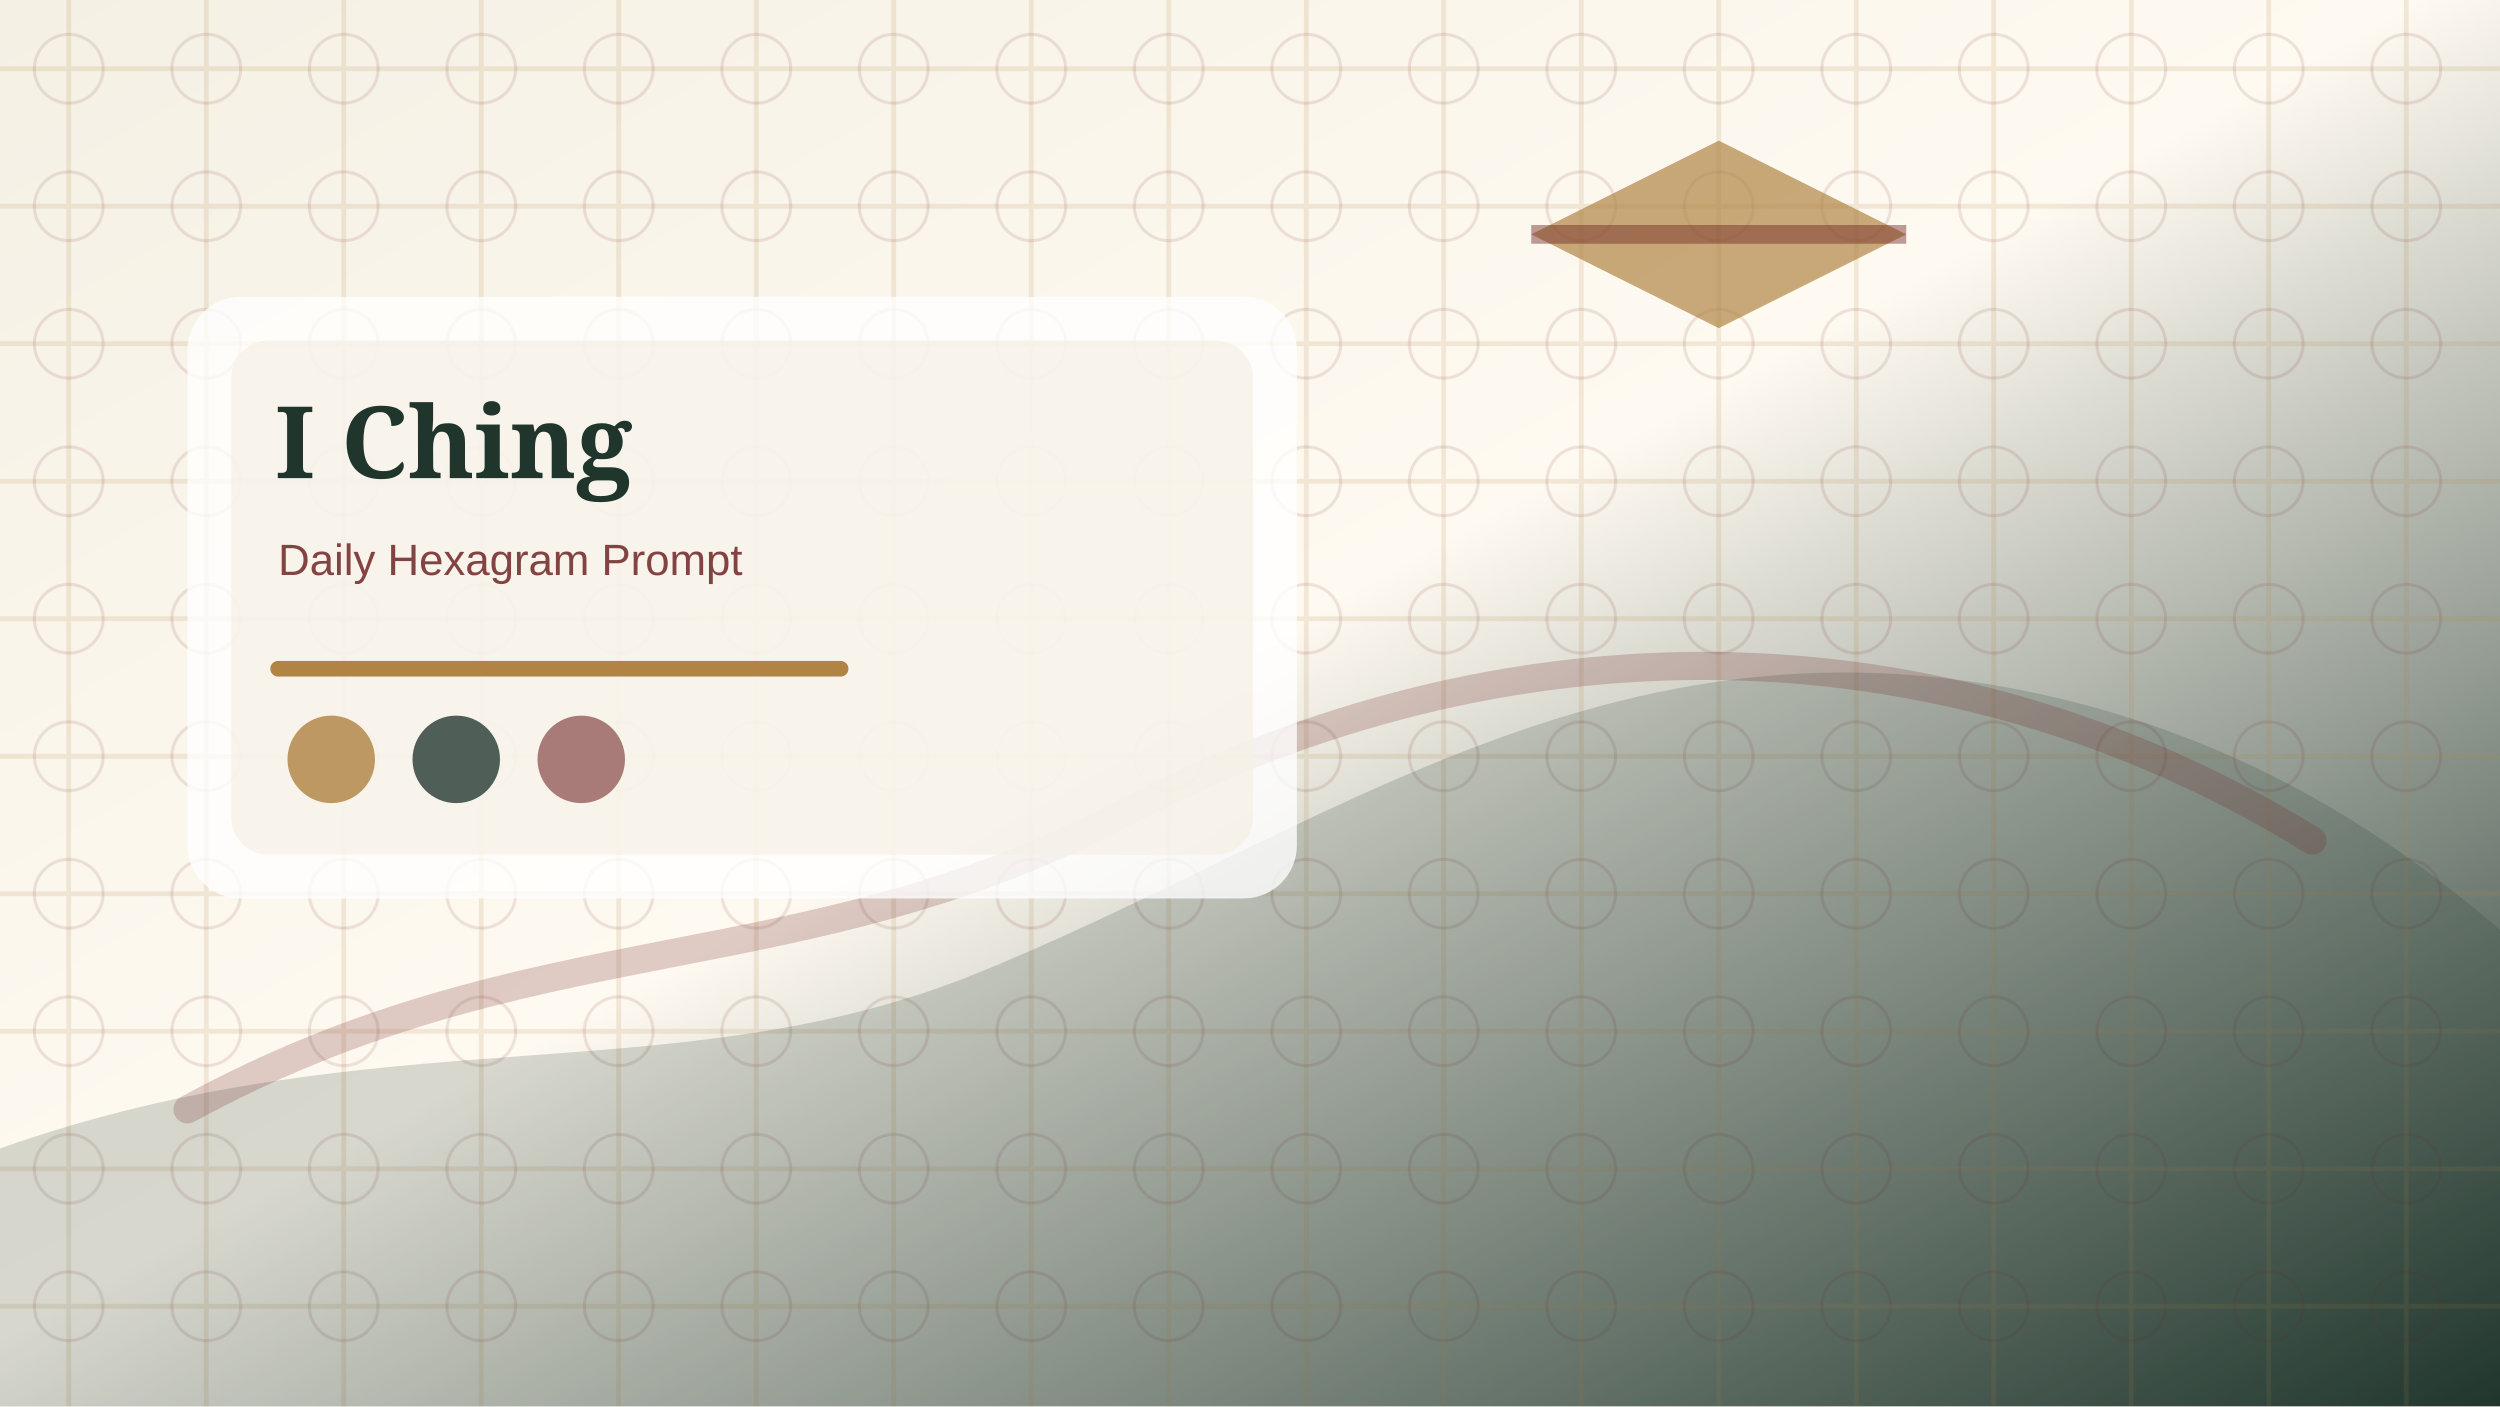
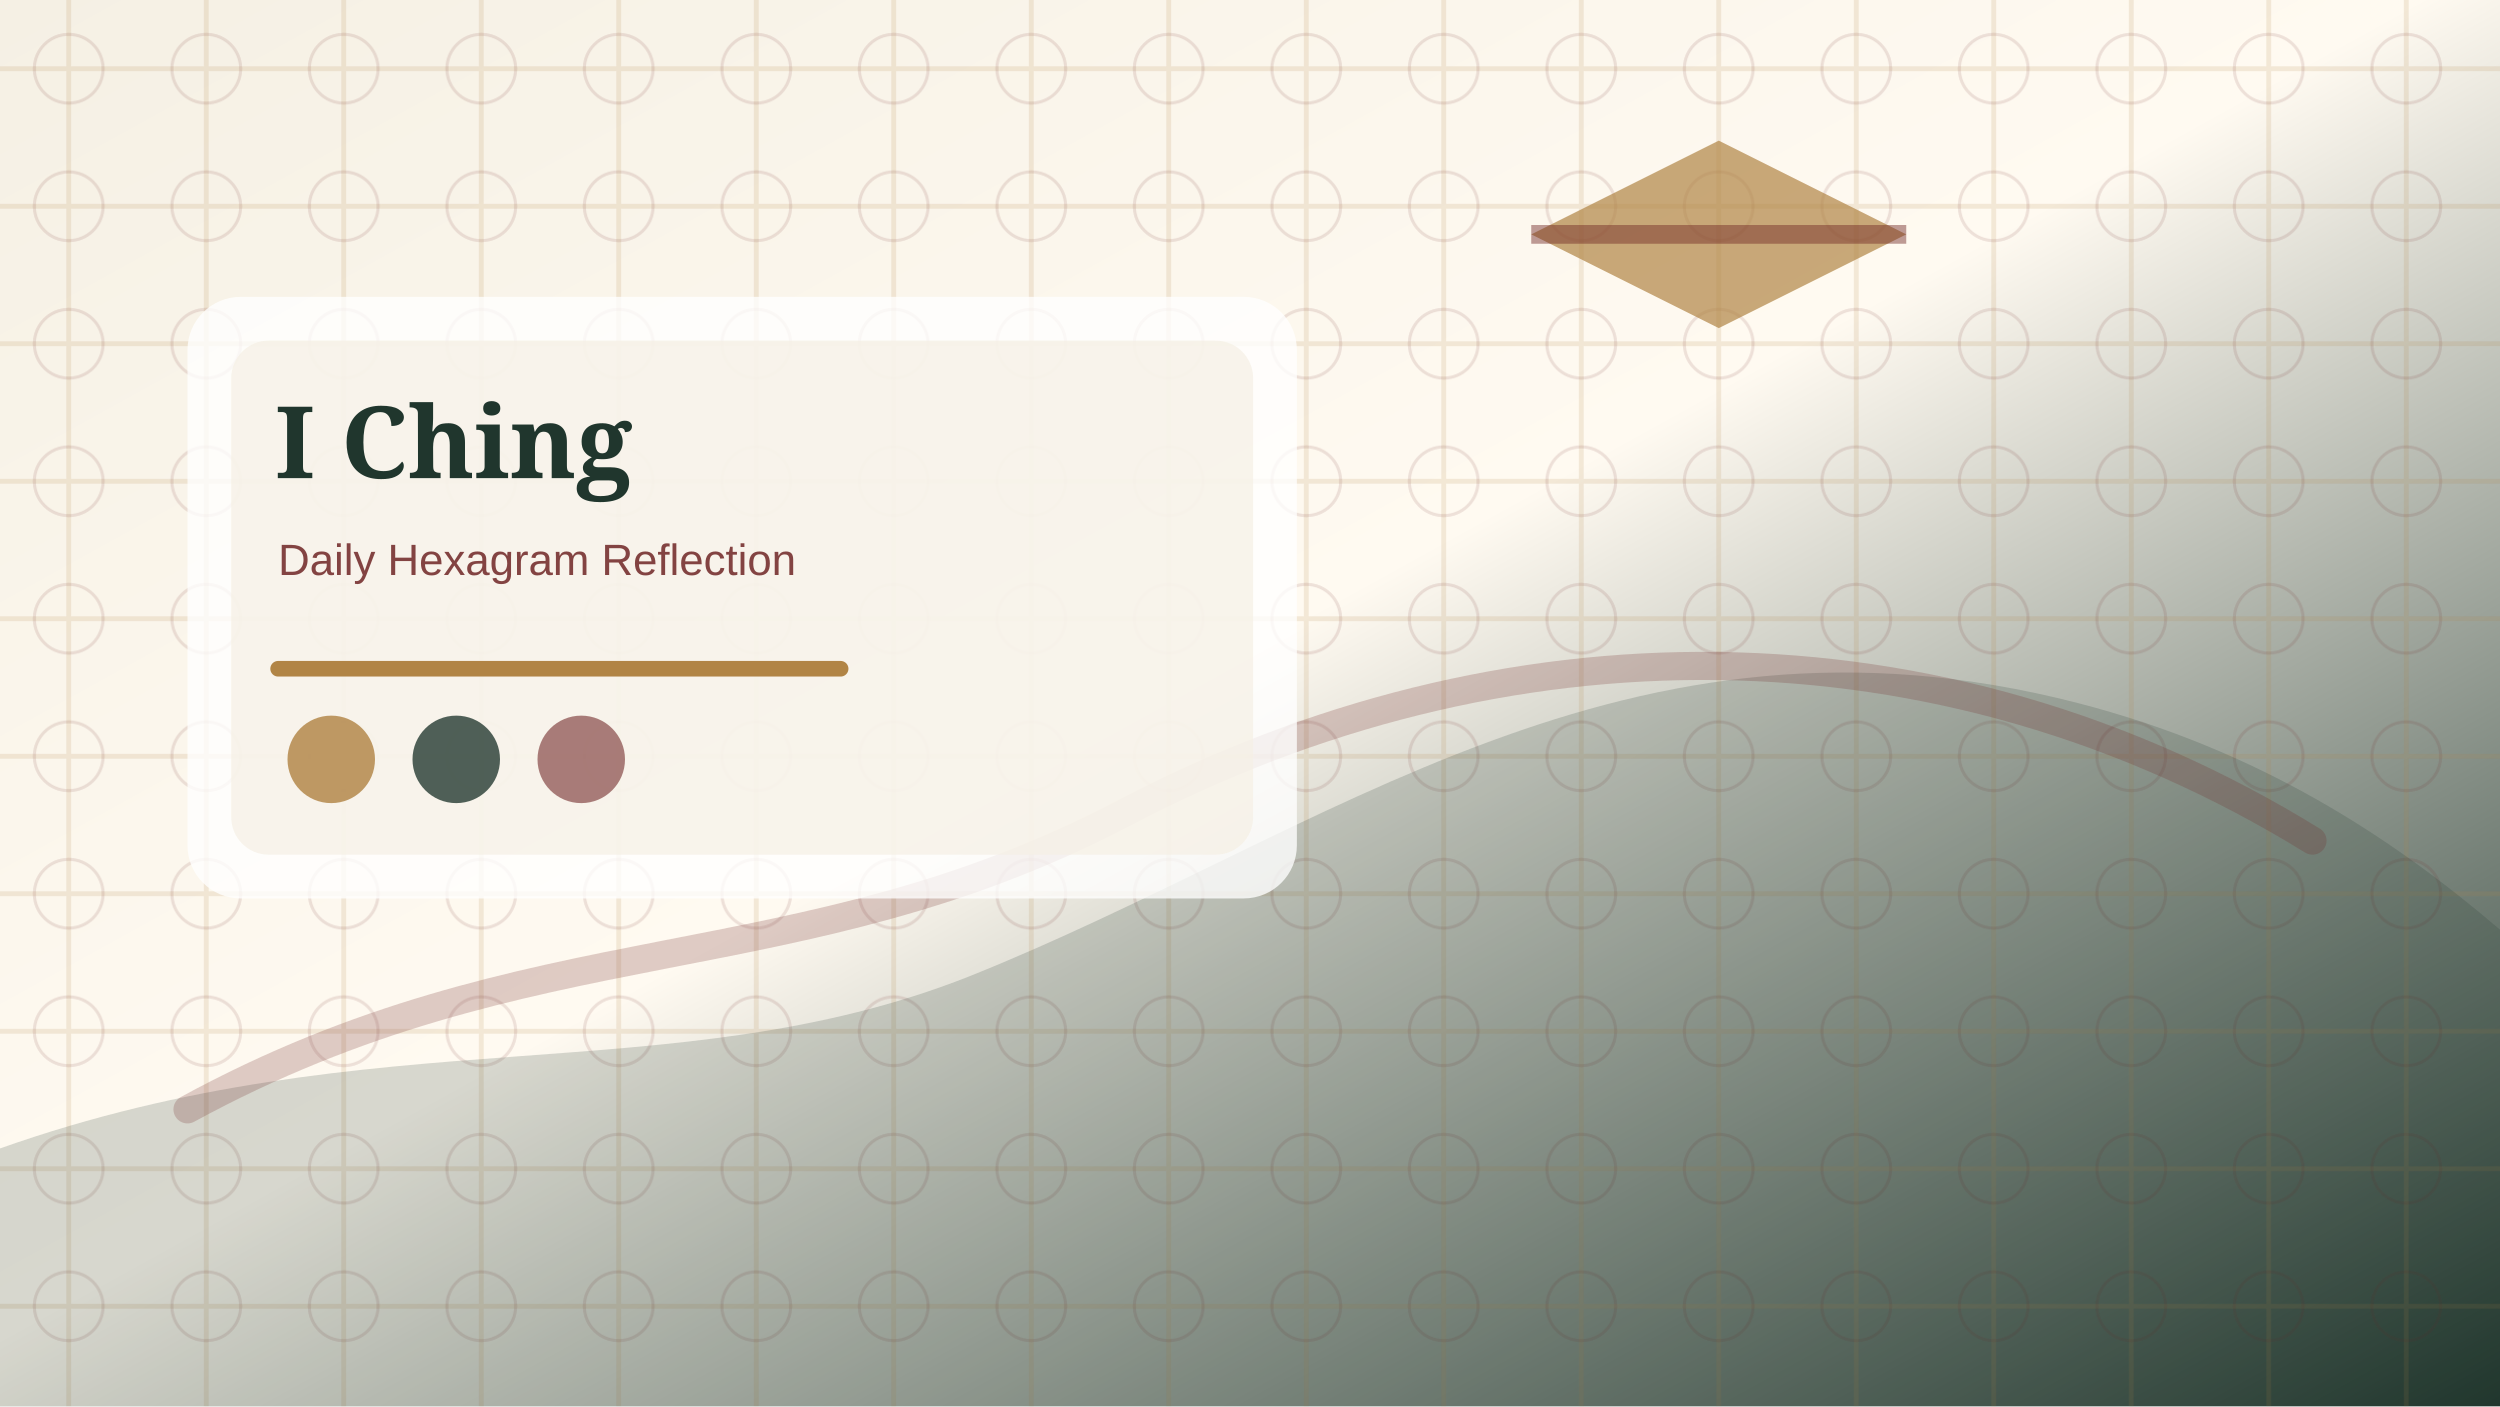
<svg xmlns="http://www.w3.org/2000/svg" width="1600" height="900" viewBox="0 0 1600 900" role="img" aria-label="I Ching tool-daily-hexagram.svg visual">
  <defs>
    <linearGradient id="g" x1="0" x2="1" y1="0" y2="1">
      <stop offset="0" stop-color="#f5f0e4" />
      <stop offset=".48" stop-color="#fffaf1" />
      <stop offset="1" stop-color="#20362d" />
    </linearGradient>
    <pattern id="p" width="88" height="88" patternUnits="userSpaceOnUse">
      <path d="M0 44h88M44 0v88" stroke="#b18445" stroke-width="3" opacity=".16" />
      <circle cx="44" cy="44" r="22" fill="none" stroke="#6f2524" stroke-width="2" opacity=".12" />
    </pattern>
  </defs>
  <rect width="1600" height="900" fill="url(#g)" />
  <rect width="1600" height="900" fill="url(#p)" />
  <path d="M0 735C240 650 430 700 620 625c230-92 420-250 710-175 116 30 201 86 270 145v305H0Z" fill="#20362d" opacity=".18" />
  <path d="M120 710C340 590 510 630 720 520c240-126 520-130 760 18" stroke="#6f2524" stroke-width="18" stroke-linecap="round" opacity=".22" fill="none" />
  <path d="M1100 90l120 60-120 60-120-60Z" fill="#b18445" opacity=".7" />
  <path d="M980 150h240" stroke="#6f2524" stroke-width="12" opacity=".45" />
  <g transform="translate(120 190)">
    <rect x="0" y="0" width="710" height="385" rx="34" fill="#ffffff" opacity=".78" />
    <rect x="28" y="28" width="654" height="329" rx="24" fill="#f5f0e4" opacity=".72" />
    <text x="56" y="116" font-family="Georgia, serif" font-size="64" fill="#20362d" font-weight="700">I Ching</text>
-     <text x="58" y="178" font-family="Arial, sans-serif" font-size="28" fill="#6f2524" opacity=".85">Daily Hexagram Prompt</text>
+     <text x="58" y="178" font-family="Arial, sans-serif" font-size="28" fill="#6f2524" opacity=".85">Daily Hexagram Reflection</text>
    <path d="M58 238h360" stroke="#b18445" stroke-width="10" stroke-linecap="round" />
    <circle cx="92" cy="296" r="28" fill="#b18445" opacity=".82" />
    <circle cx="172" cy="296" r="28" fill="#20362d" opacity=".78" />
    <circle cx="252" cy="296" r="28" fill="#6f2524" opacity=".58" />
  </g>
</svg>
